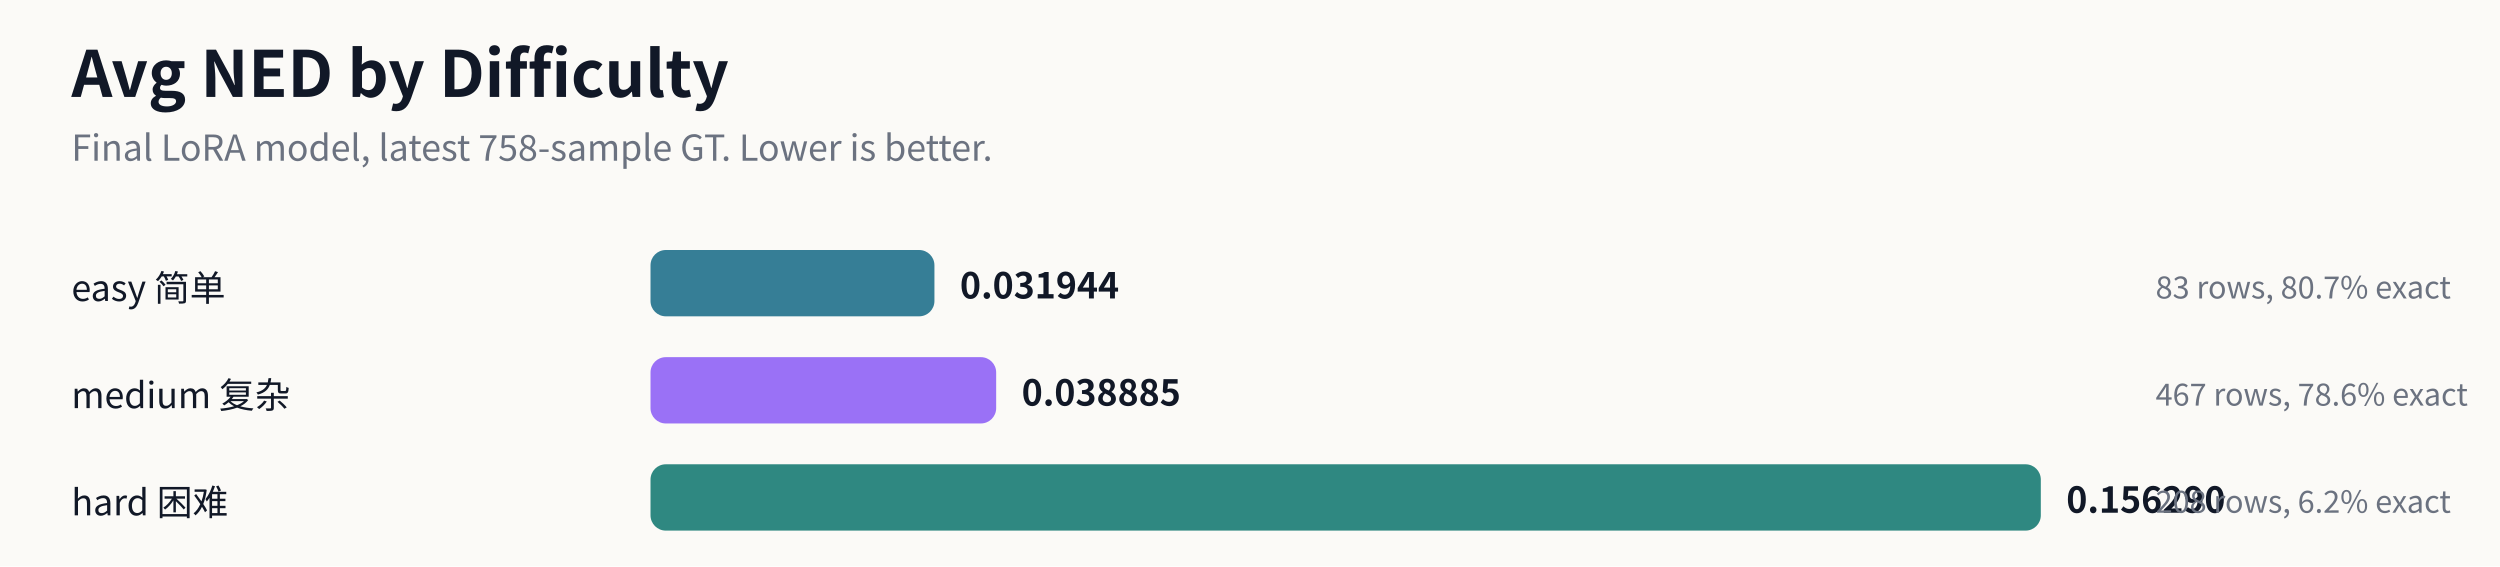
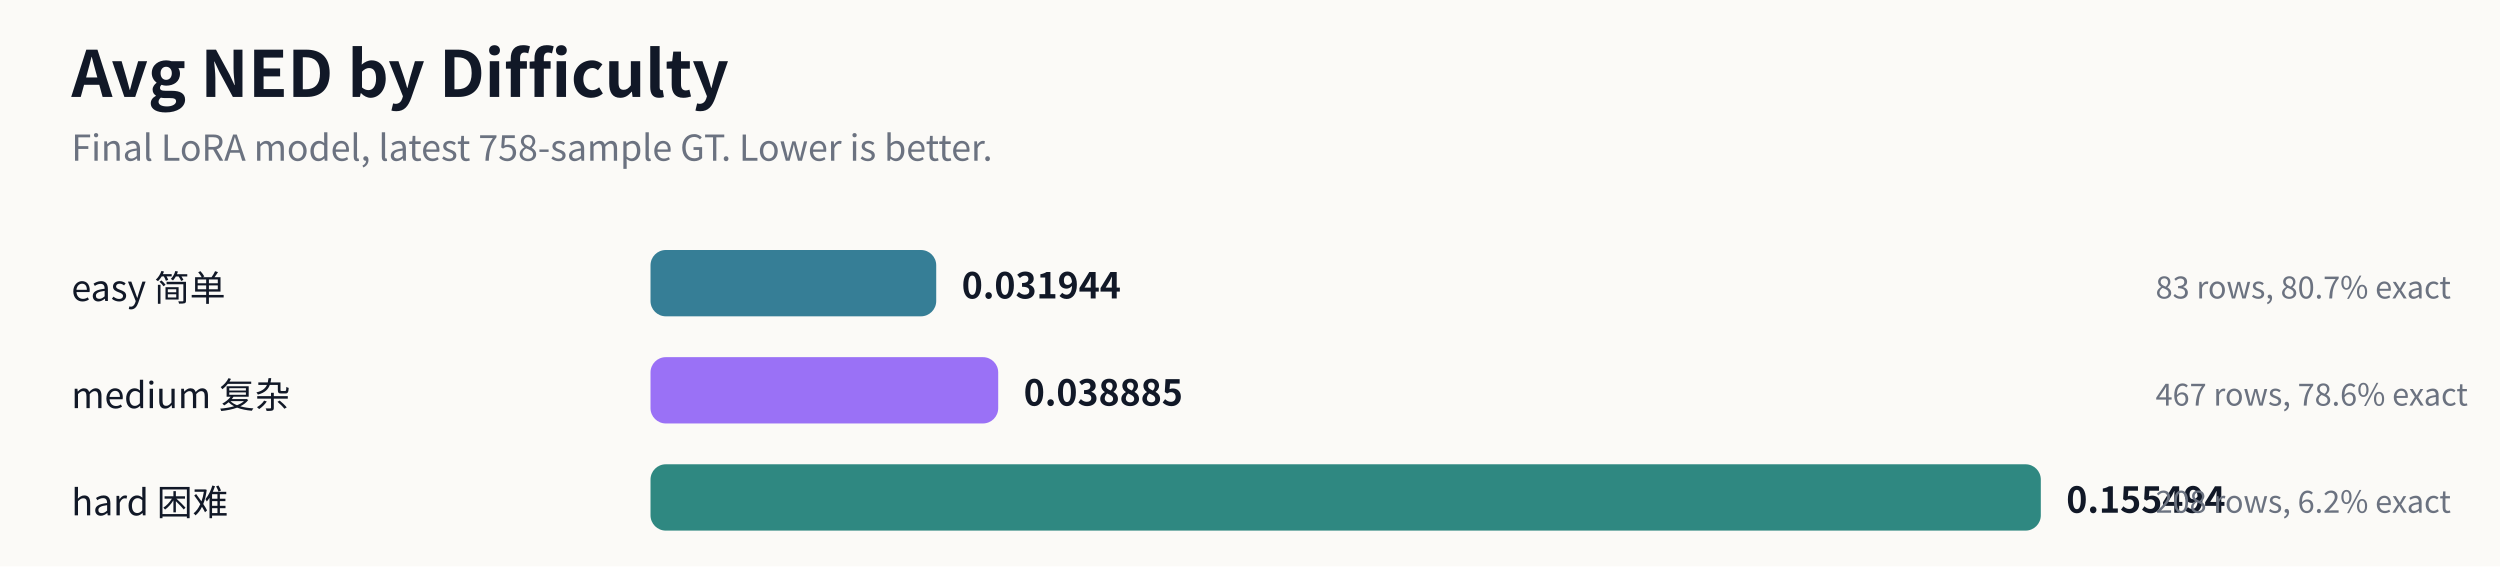
<svg xmlns="http://www.w3.org/2000/svg" width="980" height="222" viewBox="0 0 980 222" role="img">
  <rect width="100%" height="100%" fill="#fbfaf7" />
  <style>text{font-family:-apple-system,BlinkMacSystemFont,"Segoe UI","Noto Sans CJK SC","PingFang SC",Arial,sans-serif}.title{font-size:25px;font-weight:700;fill:#111827}.sub{font-size:14px;fill:#6b7280}.label{font-size:14px;fill:#111827}.value{font-size:14px;font-weight:650;fill:#111827}.note{font-size:12px;fill:#6b7280}</style>
  <text class="title" x="28" y="38">Avg NED by Difficulty</text>
  <text class="sub" x="28" y="63">Final LoRA model, latest 758-sample GT. Lower is better.</text>
  <text class="label" x="28" y="118">easy 简单</text>
-   <rect x="255" y="98" width="111.3" height="26" rx="6" fill="#176b87" opacity="0.86" />
-   <text class="value" x="376.3" y="117">0.031944</text>
+   <rect x="255" y="98" width="112.0" height="26" rx="6" fill="#176b87" opacity="0.86" />
+   <text class="value" x="377.0" y="117">0.031944</text>
  <text class="note" x="845" y="117">83 rows, 80.7% exact</text>
  <text class="label" x="28" y="160">medium 复杂</text>
-   <rect x="255" y="140" width="135.5" height="26" rx="6" fill="#8b5cf6" opacity="0.86" />
-   <text class="value" x="400.5" y="159">0.038885</text>
+   <rect x="255" y="140" width="136.3" height="26" rx="6" fill="#8b5cf6" opacity="0.86" />
+   <text class="value" x="401.3" y="159">0.038885</text>
  <text class="note" x="845" y="159">467 rows, 78.6% exact</text>
  <text class="label" x="28" y="202">hard 困难</text>
  <rect x="255" y="182" width="545.0" height="26" rx="6" fill="#0f766e" opacity="0.86" />
-   <text class="value" x="810.0" y="201">0.156290</text>
+   <text class="value" x="810.0" y="201">0.155494</text>
  <text class="note" x="845" y="201">208 rows, 6.2% exact</text>
</svg>
